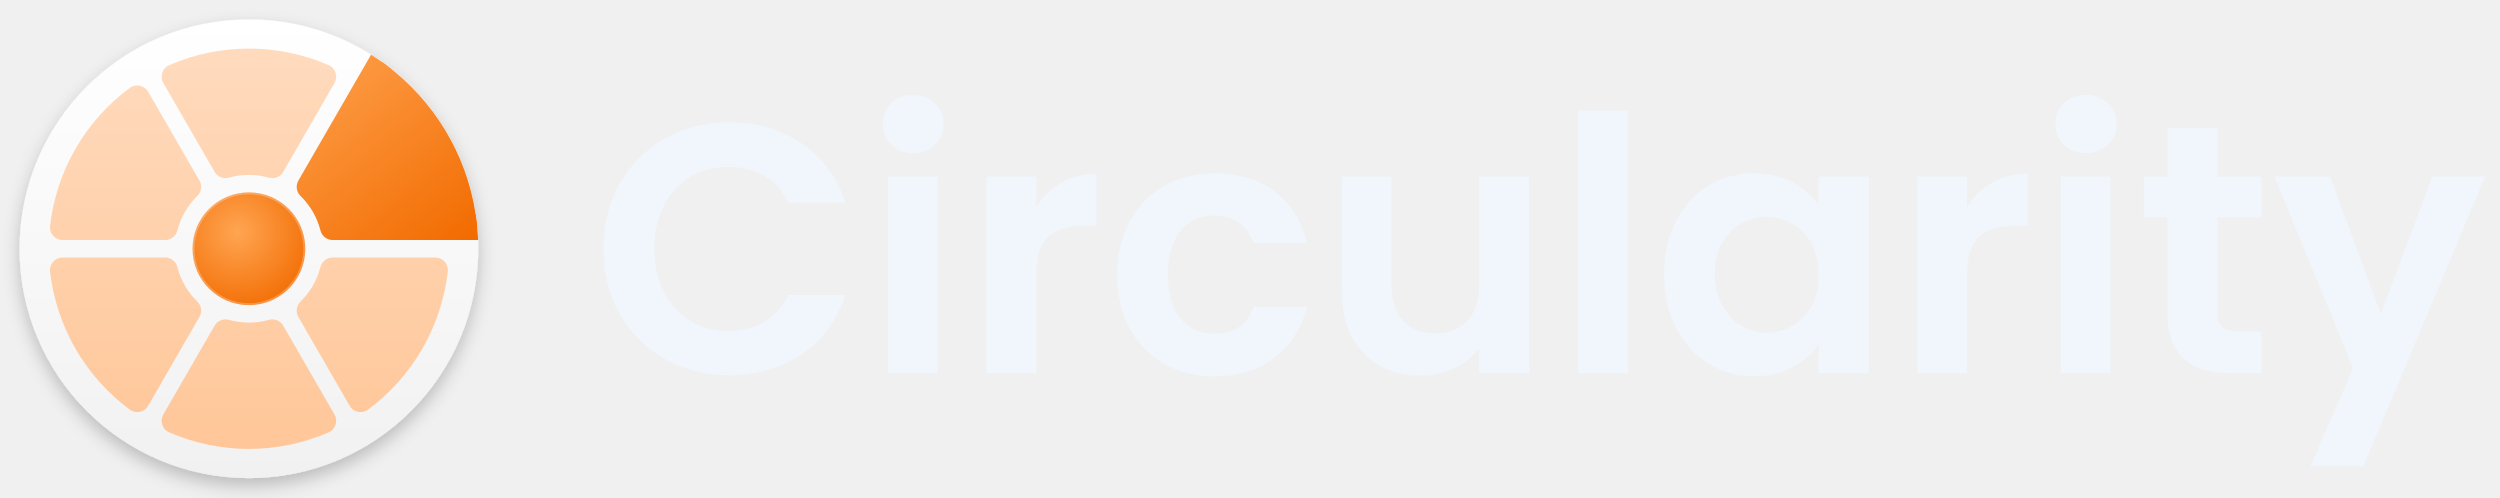
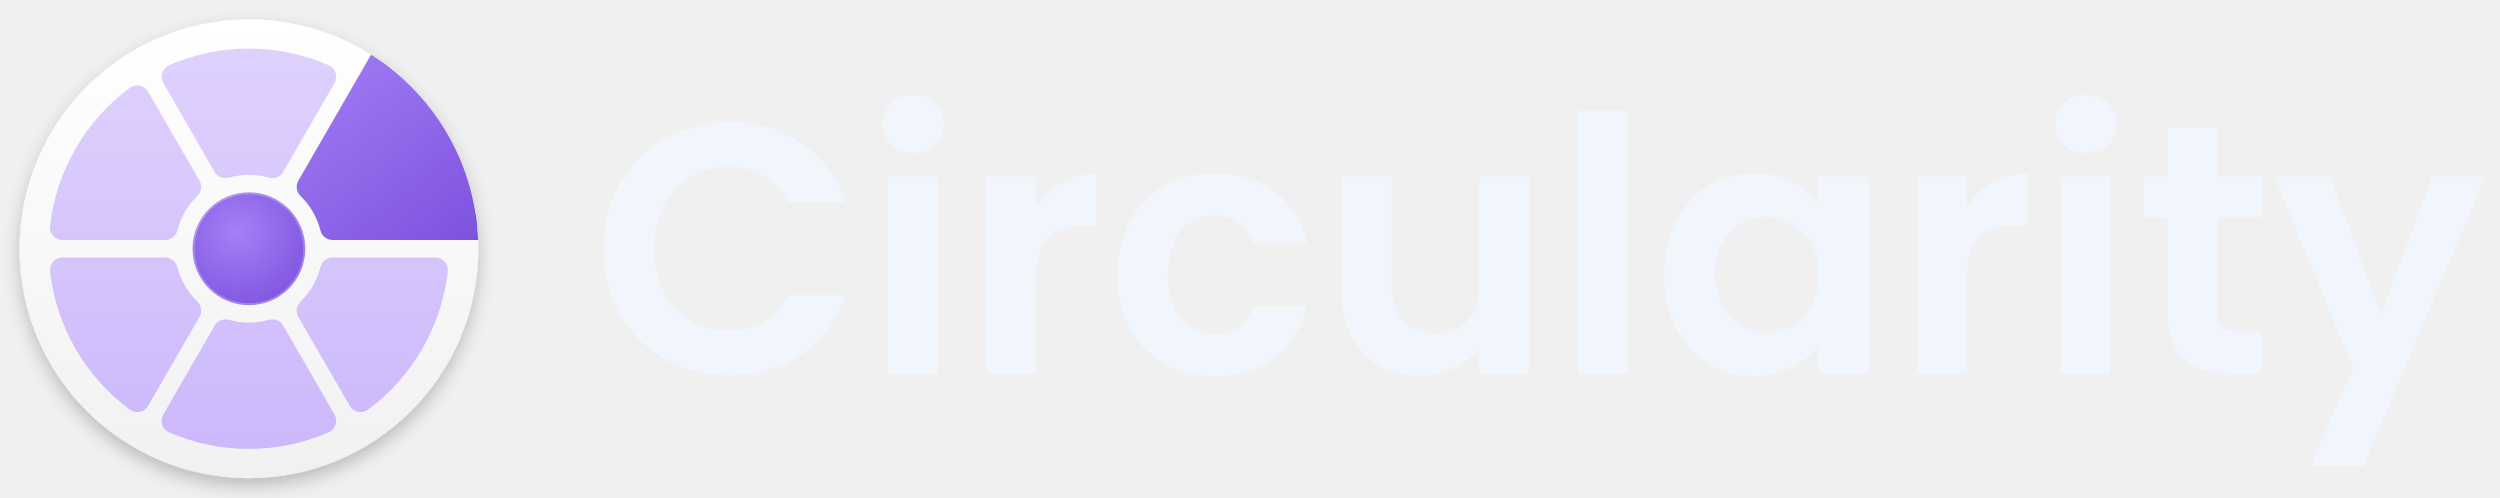
<svg xmlns="http://www.w3.org/2000/svg" viewBox="0 0 803.9 160" width="804" height="160" role="img" aria-label="Circularity">
  <g transform="scale(0.3125)">
    <defs>
      <linearGradient id="disc" gradientUnits="userSpaceOnUse" x1="0" y1="20" x2="0" y2="492">
        <stop offset="0" stop-color="#FFFFFF" />
        <stop offset="1" stop-color="#F1F1F1" />
      </linearGradient>
      <linearGradient id="seg" gradientUnits="userSpaceOnUse" x1="0" y1="20" x2="0" y2="492">
-         <stop offset="0" stop-color="#FFDCC0" />
-         <stop offset="1" stop-color="#FFC596" />
+         <stop offset="0" stop-color="#E0D3FD" />
+         <stop offset="1" stop-color="#CBB6FB" />
      </linearGradient>
      <linearGradient id="lit" gradientUnits="userSpaceOnUse" x1="300" y1="40" x2="470" y2="260">
-         <stop offset="0" stop-color="#FFA552" />
-         <stop offset="1" stop-color="#F26B00" />
+         <stop offset="0" stop-color="#A580F8" />
+         <stop offset="1" stop-color="#7D53DD" />
      </linearGradient>
      <radialGradient id="hub" cx="0.4" cy="0.35" r="0.75">
-         <stop offset="0" stop-color="#FFA552" />
-         <stop offset="1" stop-color="#F26B00" />
+         <stop offset="0" stop-color="#A580F8" />
+         <stop offset="1" stop-color="#7D53DD" />
      </radialGradient>
      <filter id="shadow" x="-20%" y="-20%" width="140%" height="140%">
        <feDropShadow dx="0" dy="8" stdDeviation="9" flood-color="#000" flood-opacity="0.22" />
      </filter>
      <clipPath id="discClip">
        <circle cx="256" cy="256" r="236" />
      </clipPath>
    </defs>
    <circle cx="256" cy="256" r="236" fill="url(#disc)" filter="url(#shadow)" />
    <path d="M179.18,78.95 A193.00,193.00 0 0 1 332.82,78.95 L280.07,170.32 A89.00,89.00 0 0 0 231.93,170.32 Z" fill="url(#seg)" stroke="url(#seg)" stroke-width="26" stroke-linejoin="round" />
    <path d="M447.74,278.00 A193.00,193.00 0 0 1 370.92,411.05 L318.17,319.68 A89.00,89.00 0 0 0 342.24,278.00 Z" fill="url(#seg)" stroke="url(#seg)" stroke-width="26" stroke-linejoin="round" />
    <path d="M332.82,433.05 A193.00,193.00 0 0 1 179.18,433.05 L231.93,341.68 A89.00,89.00 0 0 0 280.07,341.68 Z" fill="url(#seg)" stroke="url(#seg)" stroke-width="26" stroke-linejoin="round" />
    <path d="M141.08,411.05 A193.00,193.00 0 0 1 64.26,278.00 L169.76,278.00 A89.00,89.00 0 0 0 193.83,319.68 Z" fill="url(#seg)" stroke="url(#seg)" stroke-width="26" stroke-linejoin="round" />
    <path d="M64.26,234.00 A193.00,193.00 0 0 1 141.08,100.95 L193.83,192.32 A89.00,89.00 0 0 0 169.76,234.00 Z" fill="url(#seg)" stroke="url(#seg)" stroke-width="26" stroke-linejoin="round" />
    <g clip-path="url(#discClip)">
      <path d="M406.09,40.03 A263.00,263.00 0 0 1 518.08,234.00 L342.24,234.00 A89.00,89.00 0 0 0 318.17,192.32 Z" fill="url(#lit)" stroke="url(#lit)" stroke-width="26" stroke-linejoin="round" />
    </g>
    <circle cx="256" cy="256" r="58" fill="url(#hub)" />
    <circle cx="256" cy="256" r="57" fill="none" stroke="#FFFFFF" stroke-opacity="0.25" stroke-width="2" />
  </g>
  <g transform="translate(190 0)">
    <path fill="#F0F6FC" d="M44.394 39.315Q57.746 39.315 67.789 46.163Q77.832 53.01 81.826 65.107H63.452Q60.713 59.401 55.749 56.548Q50.785 53.695 44.28 53.695Q37.318 53.695 31.897 56.947Q26.476 60.2 23.452 66.134Q20.428 72.068 20.428 80.057Q20.428 87.932 23.452 93.923Q26.476 99.914 31.897 103.167Q37.318 106.419 44.28 106.419Q50.785 106.419 55.749 103.509Q60.713 100.599 63.452 94.893H81.826Q77.832 107.104 67.846 113.894Q57.86 120.685 44.394 120.685Q32.981 120.685 23.795 115.492Q14.608 110.3 9.301 101.056Q3.994 91.812 3.994 80.057Q3.994 68.302 9.301 59.001Q14.608 49.7 23.795 44.508Q32.981 39.315 44.394 39.315Z M93.809 39.886Q93.809 35.892 96.605 33.21Q99.401 30.528 103.623 30.528Q107.846 30.528 110.642 33.21Q113.438 35.892 113.438 39.886Q113.438 43.88 110.642 46.562Q107.846 49.244 103.623 49.244Q99.401 49.244 96.605 46.562Q93.809 43.88 93.809 39.886ZM111.498 56.776V120.0H95.521V56.776Z M162.625 55.863V72.639H158.402Q150.87 72.639 147.047 76.177Q143.224 79.715 143.224 88.502V120.0H127.247V56.776H143.224V66.591Q146.305 61.569 151.27 58.716Q156.234 55.863 162.625 55.863Z M200.514 55.749Q212.268 55.749 219.971 61.626Q227.675 67.504 230.3 78.117H213.067Q211.698 74.009 208.445 71.669Q205.193 69.33 200.399 69.33Q193.552 69.33 189.558 74.294Q185.563 79.258 185.563 88.388Q185.563 97.404 189.558 102.368Q193.552 107.332 200.399 107.332Q210.1 107.332 213.067 98.659H230.3Q227.675 108.93 219.914 114.979Q212.154 121.027 200.514 121.027Q191.384 121.027 184.308 116.976Q177.233 112.924 173.238 105.563Q169.244 98.203 169.244 88.388Q169.244 78.573 173.238 71.213Q177.233 63.852 184.308 59.8Q191.384 55.749 200.514 55.749Z M301.74 56.776V120.0H285.649V112.011Q282.568 116.12 277.603 118.459Q272.639 120.799 266.819 120.799Q259.401 120.799 253.695 117.66Q247.989 114.522 244.736 108.417Q241.484 102.311 241.484 93.866V56.776H257.461V91.583Q257.461 99.116 261.227 103.167Q264.993 107.218 271.498 107.218Q278.117 107.218 281.883 103.167Q285.649 99.116 285.649 91.583V56.776Z M333.466 35.549V120.0H317.489V35.549Z M373.98 55.749Q381.056 55.749 386.362 58.602Q391.669 61.455 394.864 65.792V56.776H410.956V120.0H394.864V110.756Q391.783 115.207 386.362 118.117Q380.942 121.027 373.866 121.027Q365.877 121.027 359.315 116.919Q352.753 112.81 348.93 105.335Q345.107 97.86 345.107 88.16Q345.107 78.573 348.93 71.155Q352.753 63.738 359.315 59.743Q365.877 55.749 373.98 55.749ZM378.088 69.786Q373.638 69.786 369.872 71.954Q366.106 74.123 363.766 78.288Q361.427 82.454 361.427 88.16Q361.427 93.866 363.766 98.146Q366.106 102.425 369.929 104.708Q373.752 106.99 378.088 106.99Q382.539 106.99 386.419 104.765Q390.3 102.539 392.582 98.374Q394.864 94.208 394.864 88.388Q394.864 82.568 392.582 78.402Q390.3 74.237 386.419 72.011Q382.539 69.786 378.088 69.786Z M461.969 55.863V72.639H457.746Q450.214 72.639 446.391 76.177Q442.568 79.715 442.568 88.502V120.0H426.591V56.776H442.568V66.591Q445.649 61.569 450.613 58.716Q455.578 55.863 461.969 55.863Z M470.984 39.886Q470.984 35.892 473.78 33.21Q476.576 30.528 480.799 30.528Q485.021 30.528 487.817 33.21Q490.613 35.892 490.613 39.886Q490.613 43.88 487.817 46.562Q485.021 49.244 480.799 49.244Q476.576 49.244 473.78 46.562Q470.984 43.88 470.984 39.886ZM488.673 56.776V120.0H472.696V56.776Z M523.024 69.9V100.485Q523.024 103.68 524.565 105.107Q526.106 106.534 529.757 106.534H537.175V120.0H527.133Q506.933 120.0 506.933 100.371V69.9H499.401V56.776H506.933V41.141H523.024V56.776H537.175V69.9Z M609.187 56.776 570.043 149.9H553.039L566.733 118.402L541.398 56.776H559.315L575.635 100.942L592.183 56.776Z" />
  </g>
</svg>
